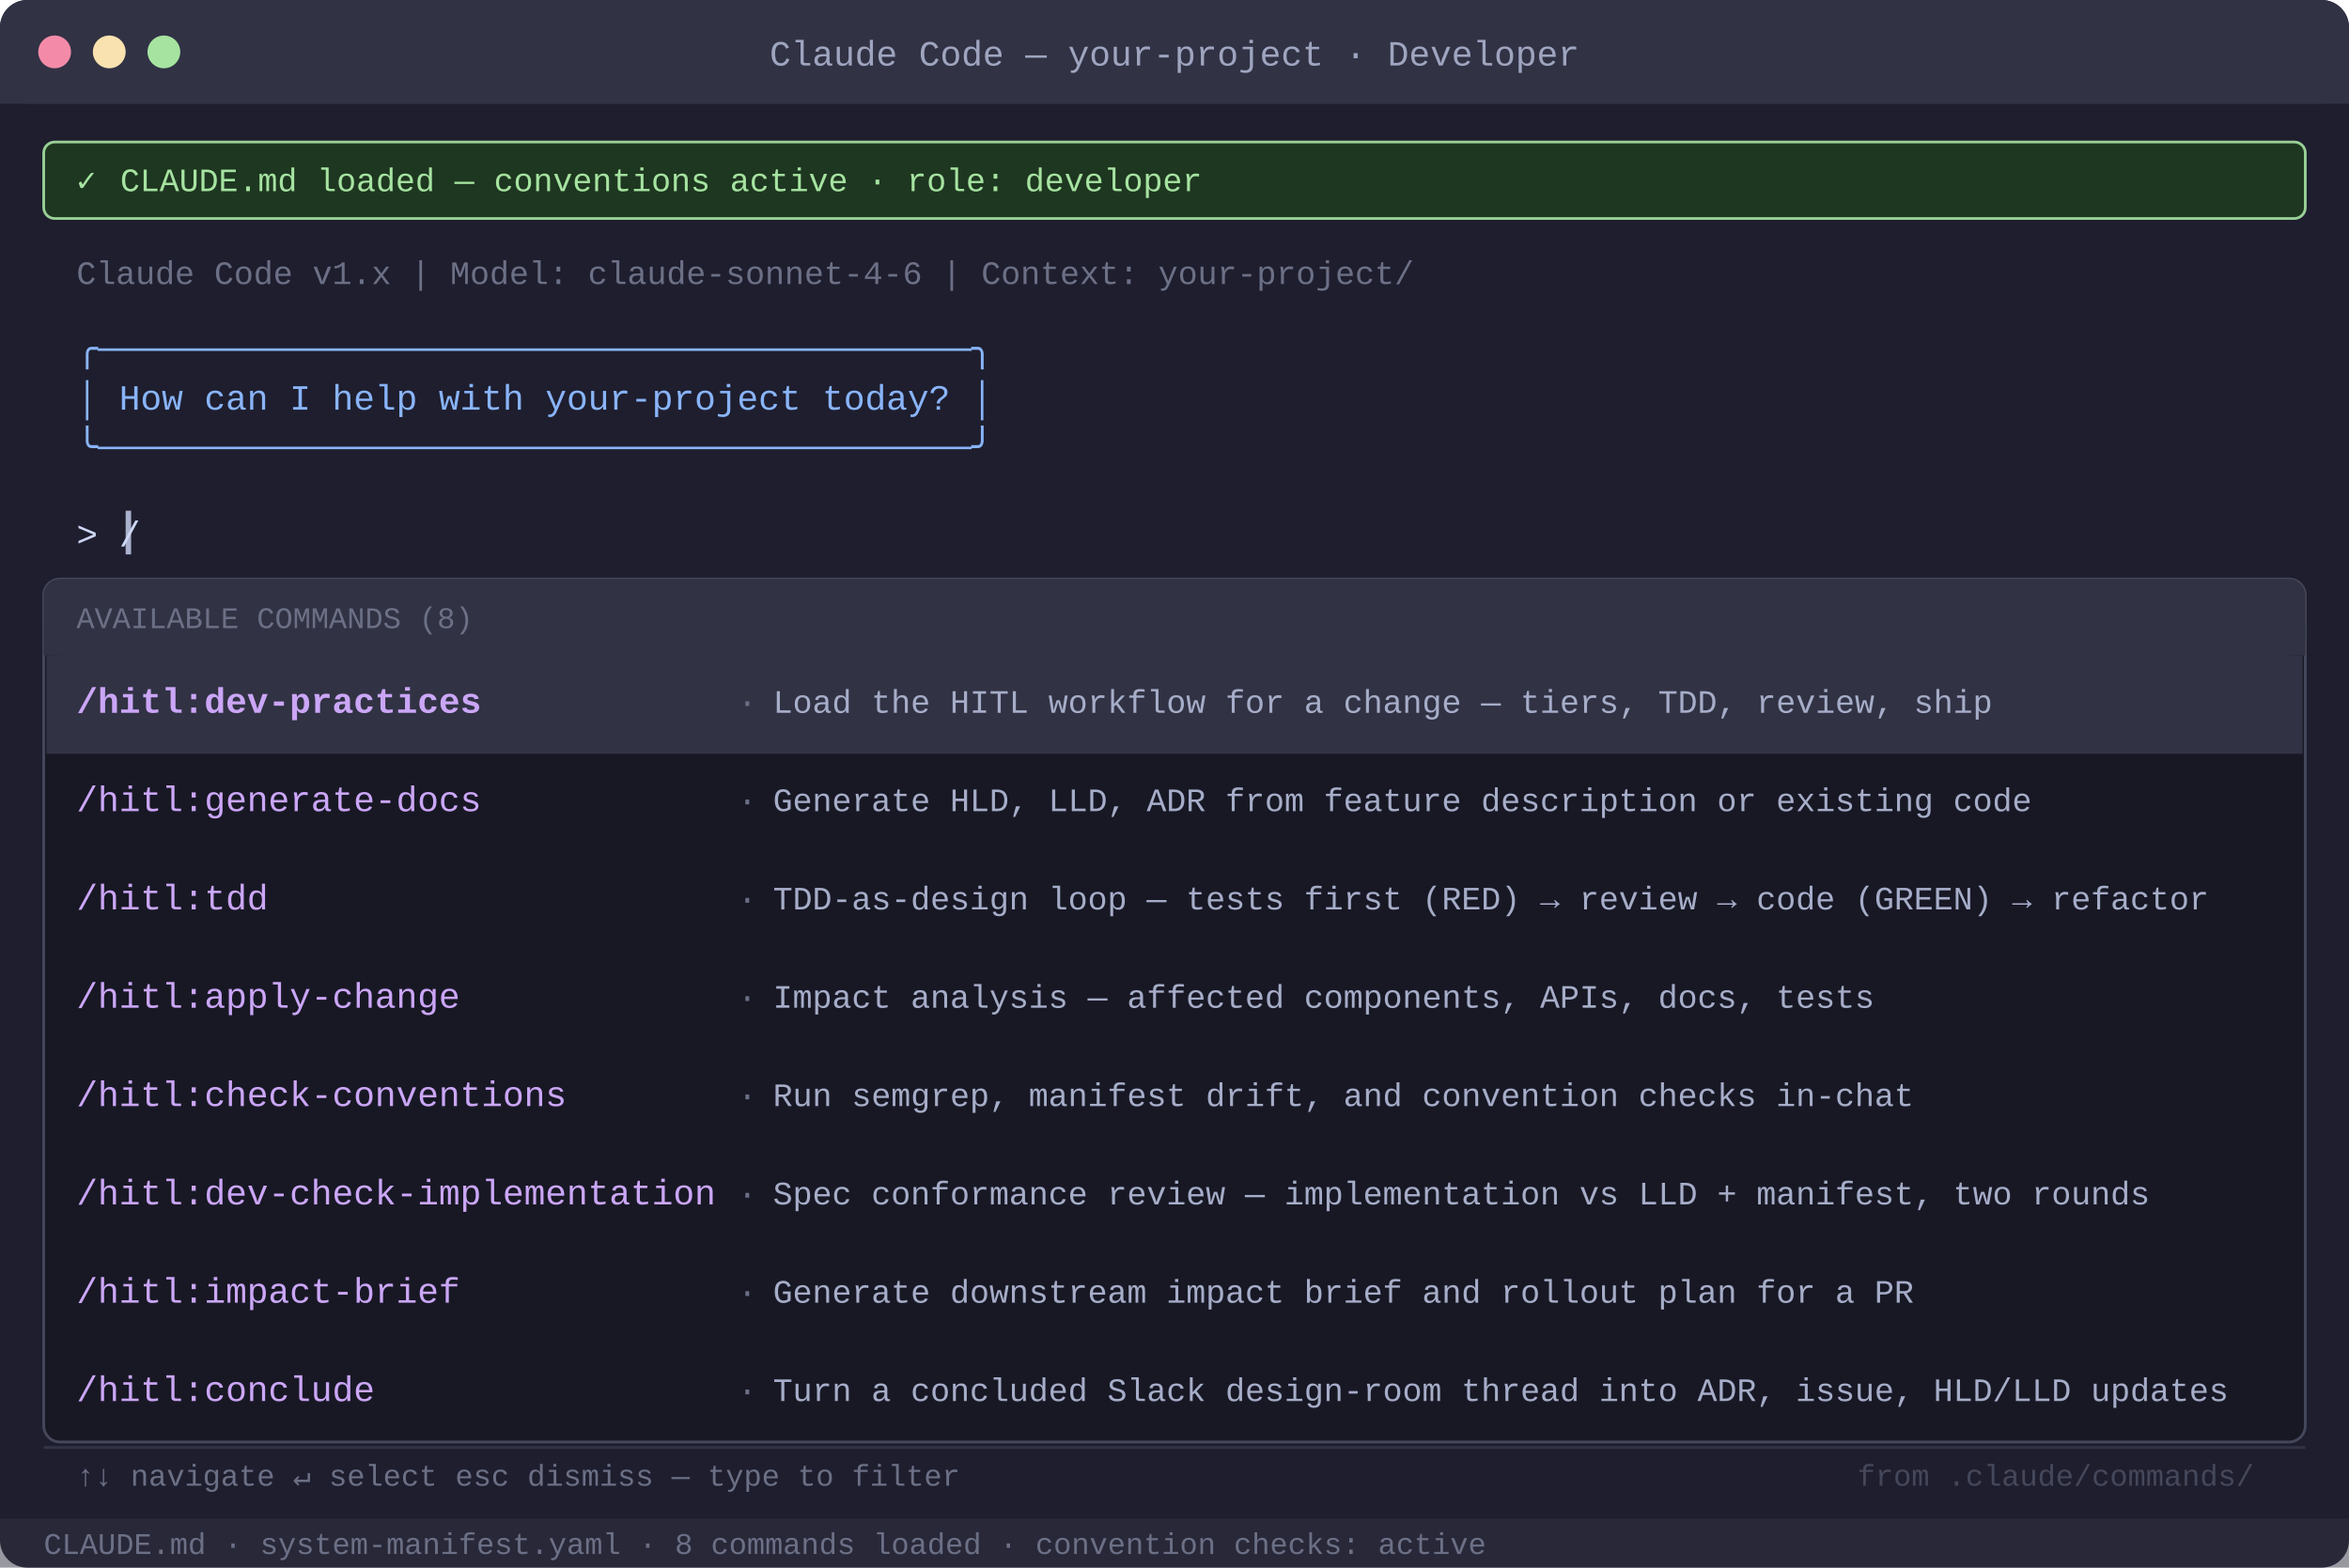
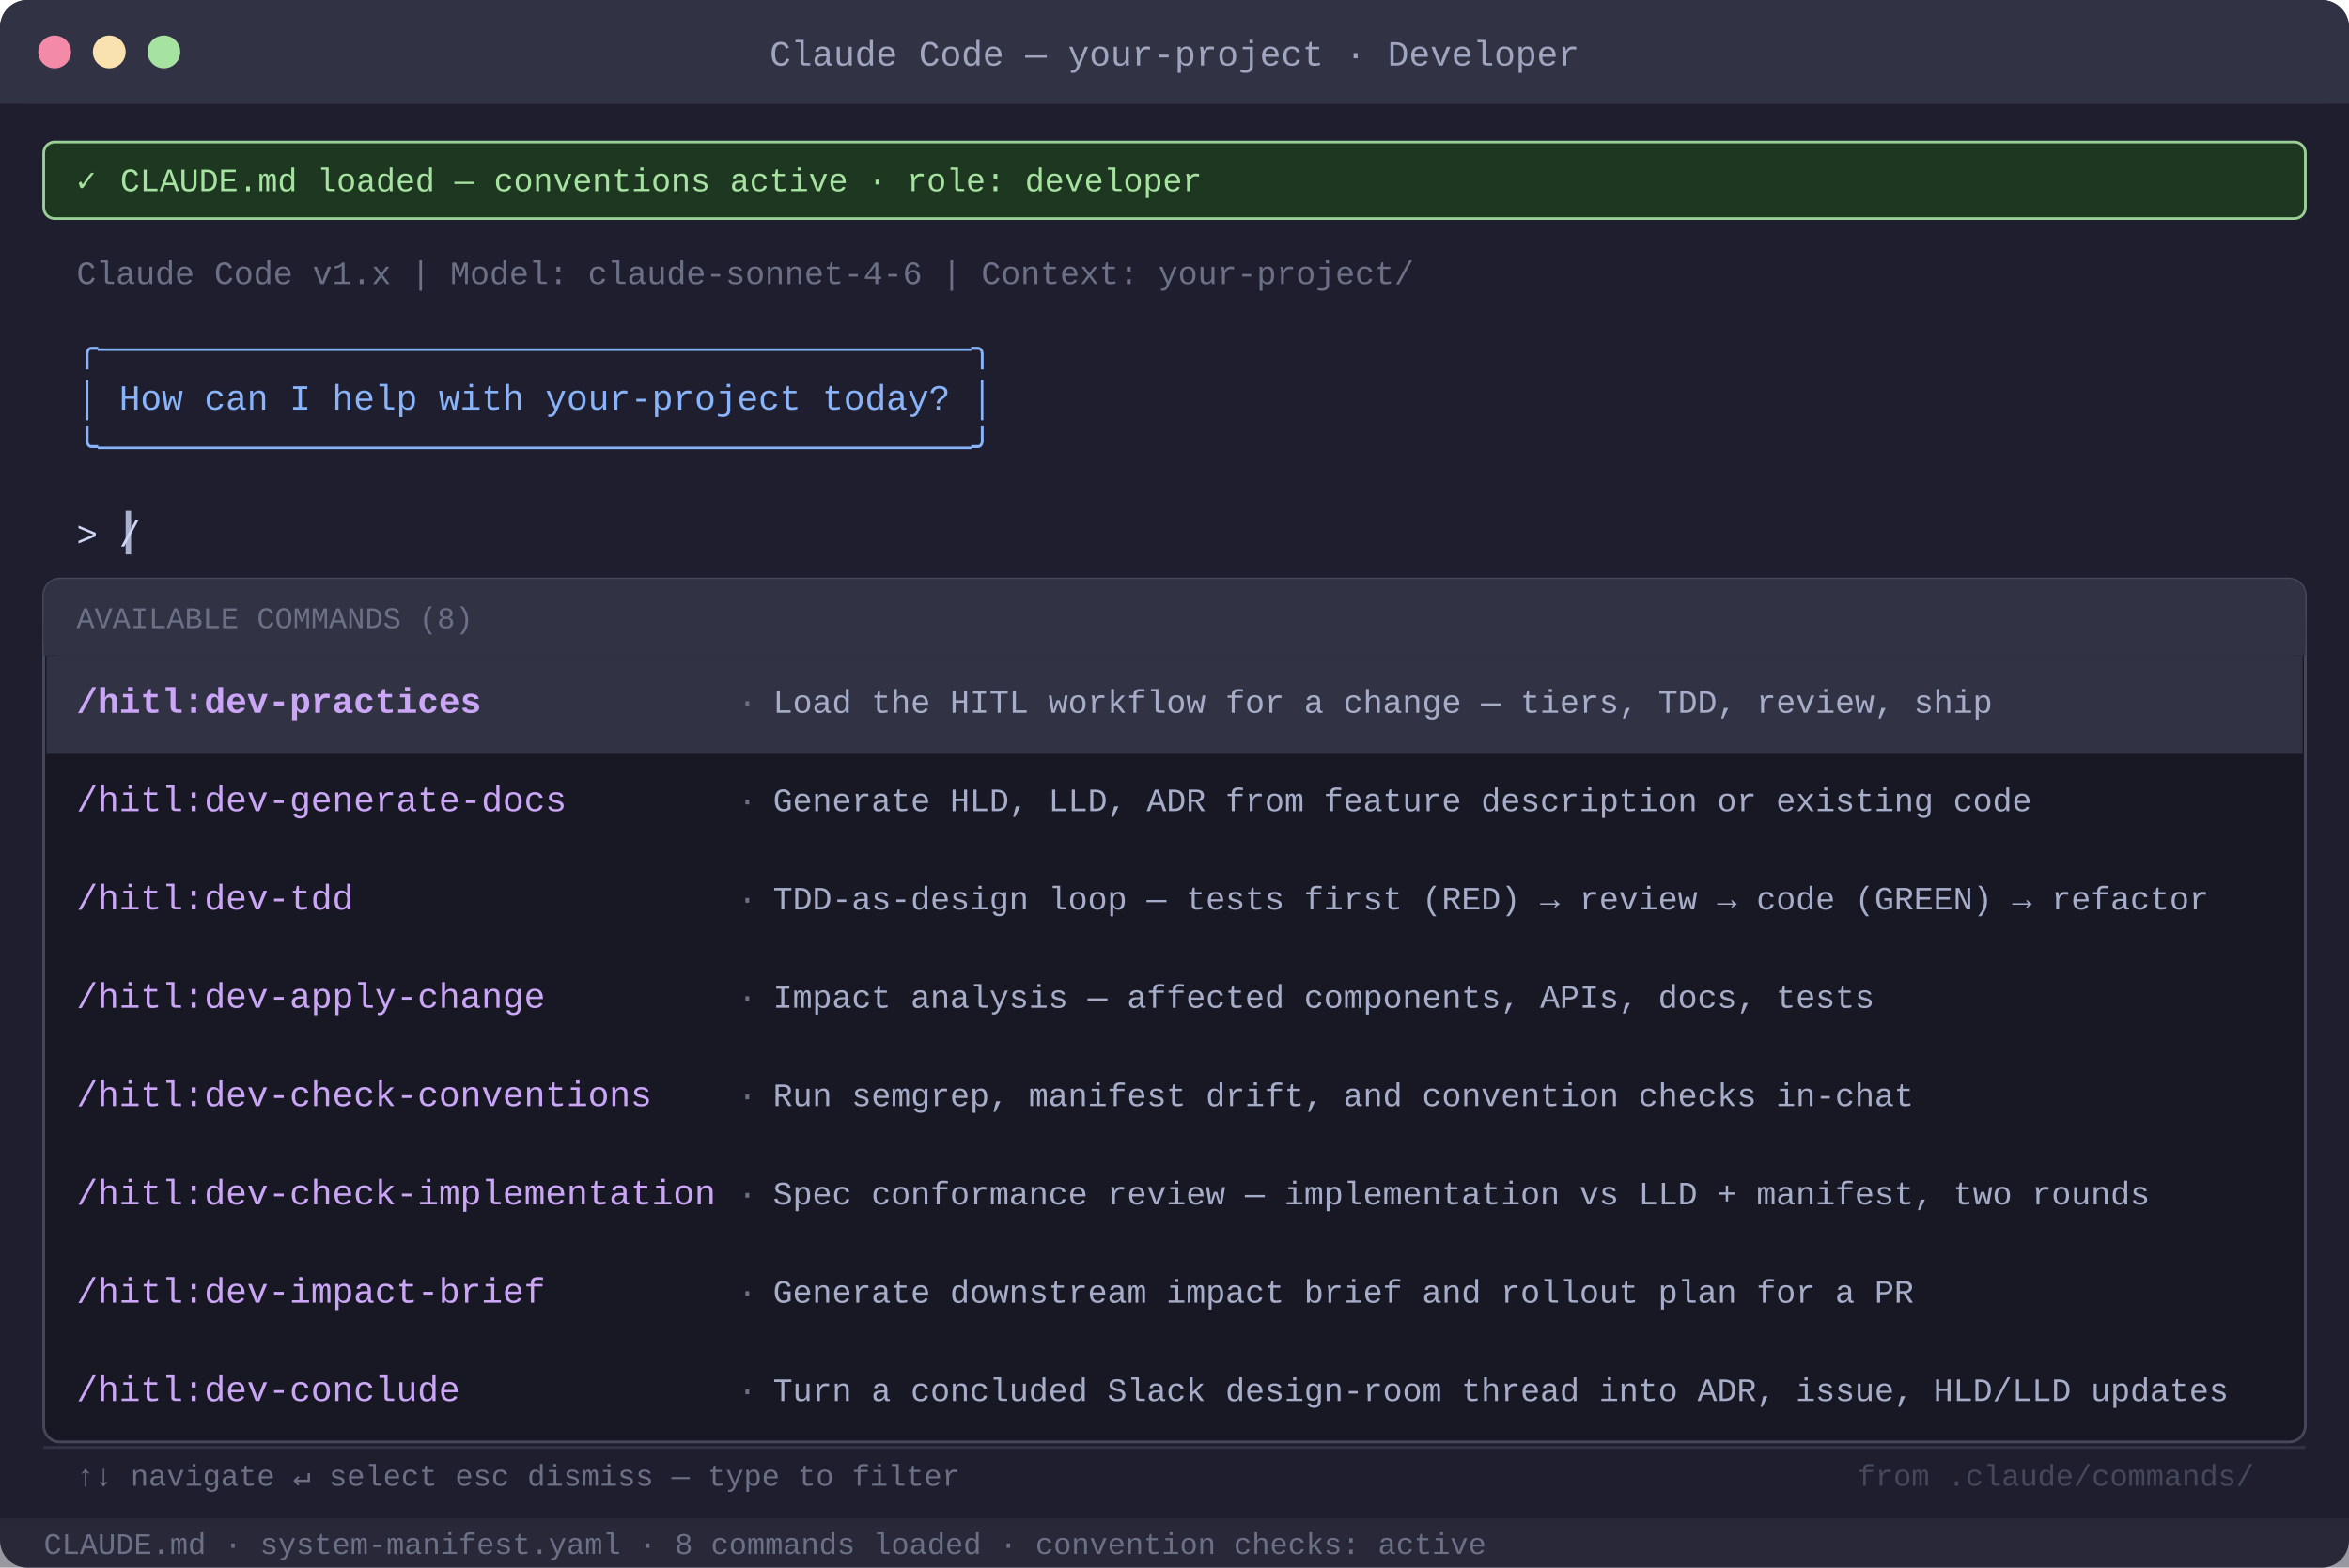
<svg xmlns="http://www.w3.org/2000/svg" viewBox="0 0 860 574" width="860" height="574" font-family="'Menlo','Monaco','Consolas','Courier New',monospace">
  <rect width="860" height="574" rx="10" fill="#1e1e2e" />
  <rect width="860" height="38" rx="10" fill="#313244" />
  <rect y="28" width="860" height="10" fill="#313244" />
  <circle cx="20" cy="19" r="6" fill="#f38ba8" />
  <circle cx="40" cy="19" r="6" fill="#f9e2af" />
  <circle cx="60" cy="19" r="6" fill="#a6e3a1" />
  <text x="430" y="24" text-anchor="middle" fill="#cdd6f4" font-size="13" opacity="0.7">Claude Code — your-project · Developer</text>
  <rect x="16" y="52" width="828" height="28" rx="4" fill="#1e3a1e" stroke="#a6e3a1" stroke-width="1" opacity="0.9" />
  <text x="28" y="70" fill="#a6e3a1" font-size="12">✓</text>
  <text x="44" y="70" fill="#a6e3a1" font-size="12">CLAUDE.md loaded — conventions active · role: developer</text>
  <text x="28" y="104" fill="#6c7086" font-size="12">Claude Code v1.x  |  Model: claude-sonnet-4-6  |  Context: your-project/</text>
  <text x="28" y="132" fill="#89b4fa" font-size="13">╭─────────────────────────────────────────╮</text>
  <text x="28" y="150" fill="#89b4fa" font-size="13">│  How can I help with your-project today? │</text>
  <text x="28" y="168" fill="#89b4fa" font-size="13">╰─────────────────────────────────────────╯</text>
  <text x="28" y="200" fill="#cdd6f4" font-size="13">&gt; /</text>
  <rect x="46" y="187" width="2" height="16" fill="#cdd6f4" opacity="0.8" />
  <rect x="16" y="212" width="828" height="316" rx="6" fill="#181825" stroke="#45475a" stroke-width="1" />
  <rect x="16" y="212" width="828" height="28" rx="6" fill="#313244" />
  <rect x="16" y="228" width="828" height="12" fill="#313244" />
  <text x="28" y="230" fill="#6c7086" font-size="11">AVAILABLE COMMANDS  (8)</text>
  <rect x="17" y="240" width="826" height="36" fill="#313244" rx="0" />
  <text x="28" y="261" fill="#cba6f7" font-size="13" font-weight="bold">/hitl:dev-practices</text>
  <text x="270" y="261" fill="#6c7086" font-size="12">  ·</text>
  <text x="283" y="261" fill="#a6adc8" font-size="12">Load the HITL workflow for a change — tiers, TDD, review, ship</text>
  <rect x="17" y="276" width="826" height="36" fill="transparent" />
-   <text x="28" y="297" fill="#cba6f7" font-size="13">/hitl:generate-docs</text>
+   <text x="28" y="297" fill="#cba6f7" font-size="13">/hitl:dev-generate-docs</text>
  <text x="270" y="297" fill="#6c7086" font-size="12">  ·</text>
  <text x="283" y="297" fill="#a6adc8" font-size="12">Generate HLD, LLD, ADR from feature description or existing code</text>
  <rect x="17" y="312" width="826" height="36" fill="transparent" />
-   <text x="28" y="333" fill="#cba6f7" font-size="13">/hitl:tdd</text>
+   <text x="28" y="333" fill="#cba6f7" font-size="13">/hitl:dev-tdd</text>
  <text x="270" y="333" fill="#6c7086" font-size="12">  ·</text>
  <text x="283" y="333" fill="#a6adc8" font-size="12">TDD-as-design loop — tests first (RED) → review → code (GREEN) → refactor</text>
  <rect x="17" y="348" width="826" height="36" fill="transparent" />
-   <text x="28" y="369" fill="#cba6f7" font-size="13">/hitl:apply-change</text>
+   <text x="28" y="369" fill="#cba6f7" font-size="13">/hitl:dev-apply-change</text>
  <text x="270" y="369" fill="#6c7086" font-size="12">  ·</text>
  <text x="283" y="369" fill="#a6adc8" font-size="12">Impact analysis — affected components, APIs, docs, tests</text>
  <rect x="17" y="384" width="826" height="36" fill="transparent" />
-   <text x="28" y="405" fill="#cba6f7" font-size="13">/hitl:check-conventions</text>
+   <text x="28" y="405" fill="#cba6f7" font-size="13">/hitl:dev-check-conventions</text>
  <text x="270" y="405" fill="#6c7086" font-size="12">  ·</text>
  <text x="283" y="405" fill="#a6adc8" font-size="12">Run semgrep, manifest drift, and convention checks in-chat</text>
  <rect x="17" y="420" width="826" height="36" fill="transparent" />
  <text x="28" y="441" fill="#cba6f7" font-size="13">/hitl:dev-check-implementation</text>
  <text x="270" y="441" fill="#6c7086" font-size="12">  ·</text>
  <text x="283" y="441" fill="#a6adc8" font-size="12">Spec conformance review — implementation vs LLD + manifest, two rounds</text>
  <rect x="17" y="456" width="826" height="36" fill="transparent" />
-   <text x="28" y="477" fill="#cba6f7" font-size="13">/hitl:impact-brief</text>
+   <text x="28" y="477" fill="#cba6f7" font-size="13">/hitl:dev-impact-brief</text>
  <text x="270" y="477" fill="#6c7086" font-size="12">  ·</text>
  <text x="283" y="477" fill="#a6adc8" font-size="12">Generate downstream impact brief and rollout plan for a PR</text>
  <rect x="17" y="492" width="826" height="36" fill="transparent" />
-   <text x="28" y="513" fill="#cba6f7" font-size="13">/hitl:conclude</text>
+   <text x="28" y="513" fill="#cba6f7" font-size="13">/hitl:dev-conclude</text>
  <text x="270" y="513" fill="#6c7086" font-size="12">  ·</text>
  <text x="283" y="513" fill="#a6adc8" font-size="12">Turn a concluded Slack design-room thread into ADR, issue, HLD/LLD updates</text>
  <line x1="16" y1="530" x2="844" y2="530" stroke="#45475a" stroke-width="1" opacity="0.5" />
  <text x="28" y="544" fill="#6c7086" font-size="11">↑↓ navigate   ↵ select   esc dismiss   —   type to filter</text>
  <text x="680" y="544" fill="#45475a" font-size="11">from .claude/commands/</text>
  <rect x="0" y="556" width="860" height="18" fill="#313244" opacity="0.5" />
  <text x="16" y="569" fill="#6c7086" font-size="11">CLAUDE.md  ·  system-manifest.yaml  ·  8 commands loaded  ·  convention checks: active</text>
</svg>
